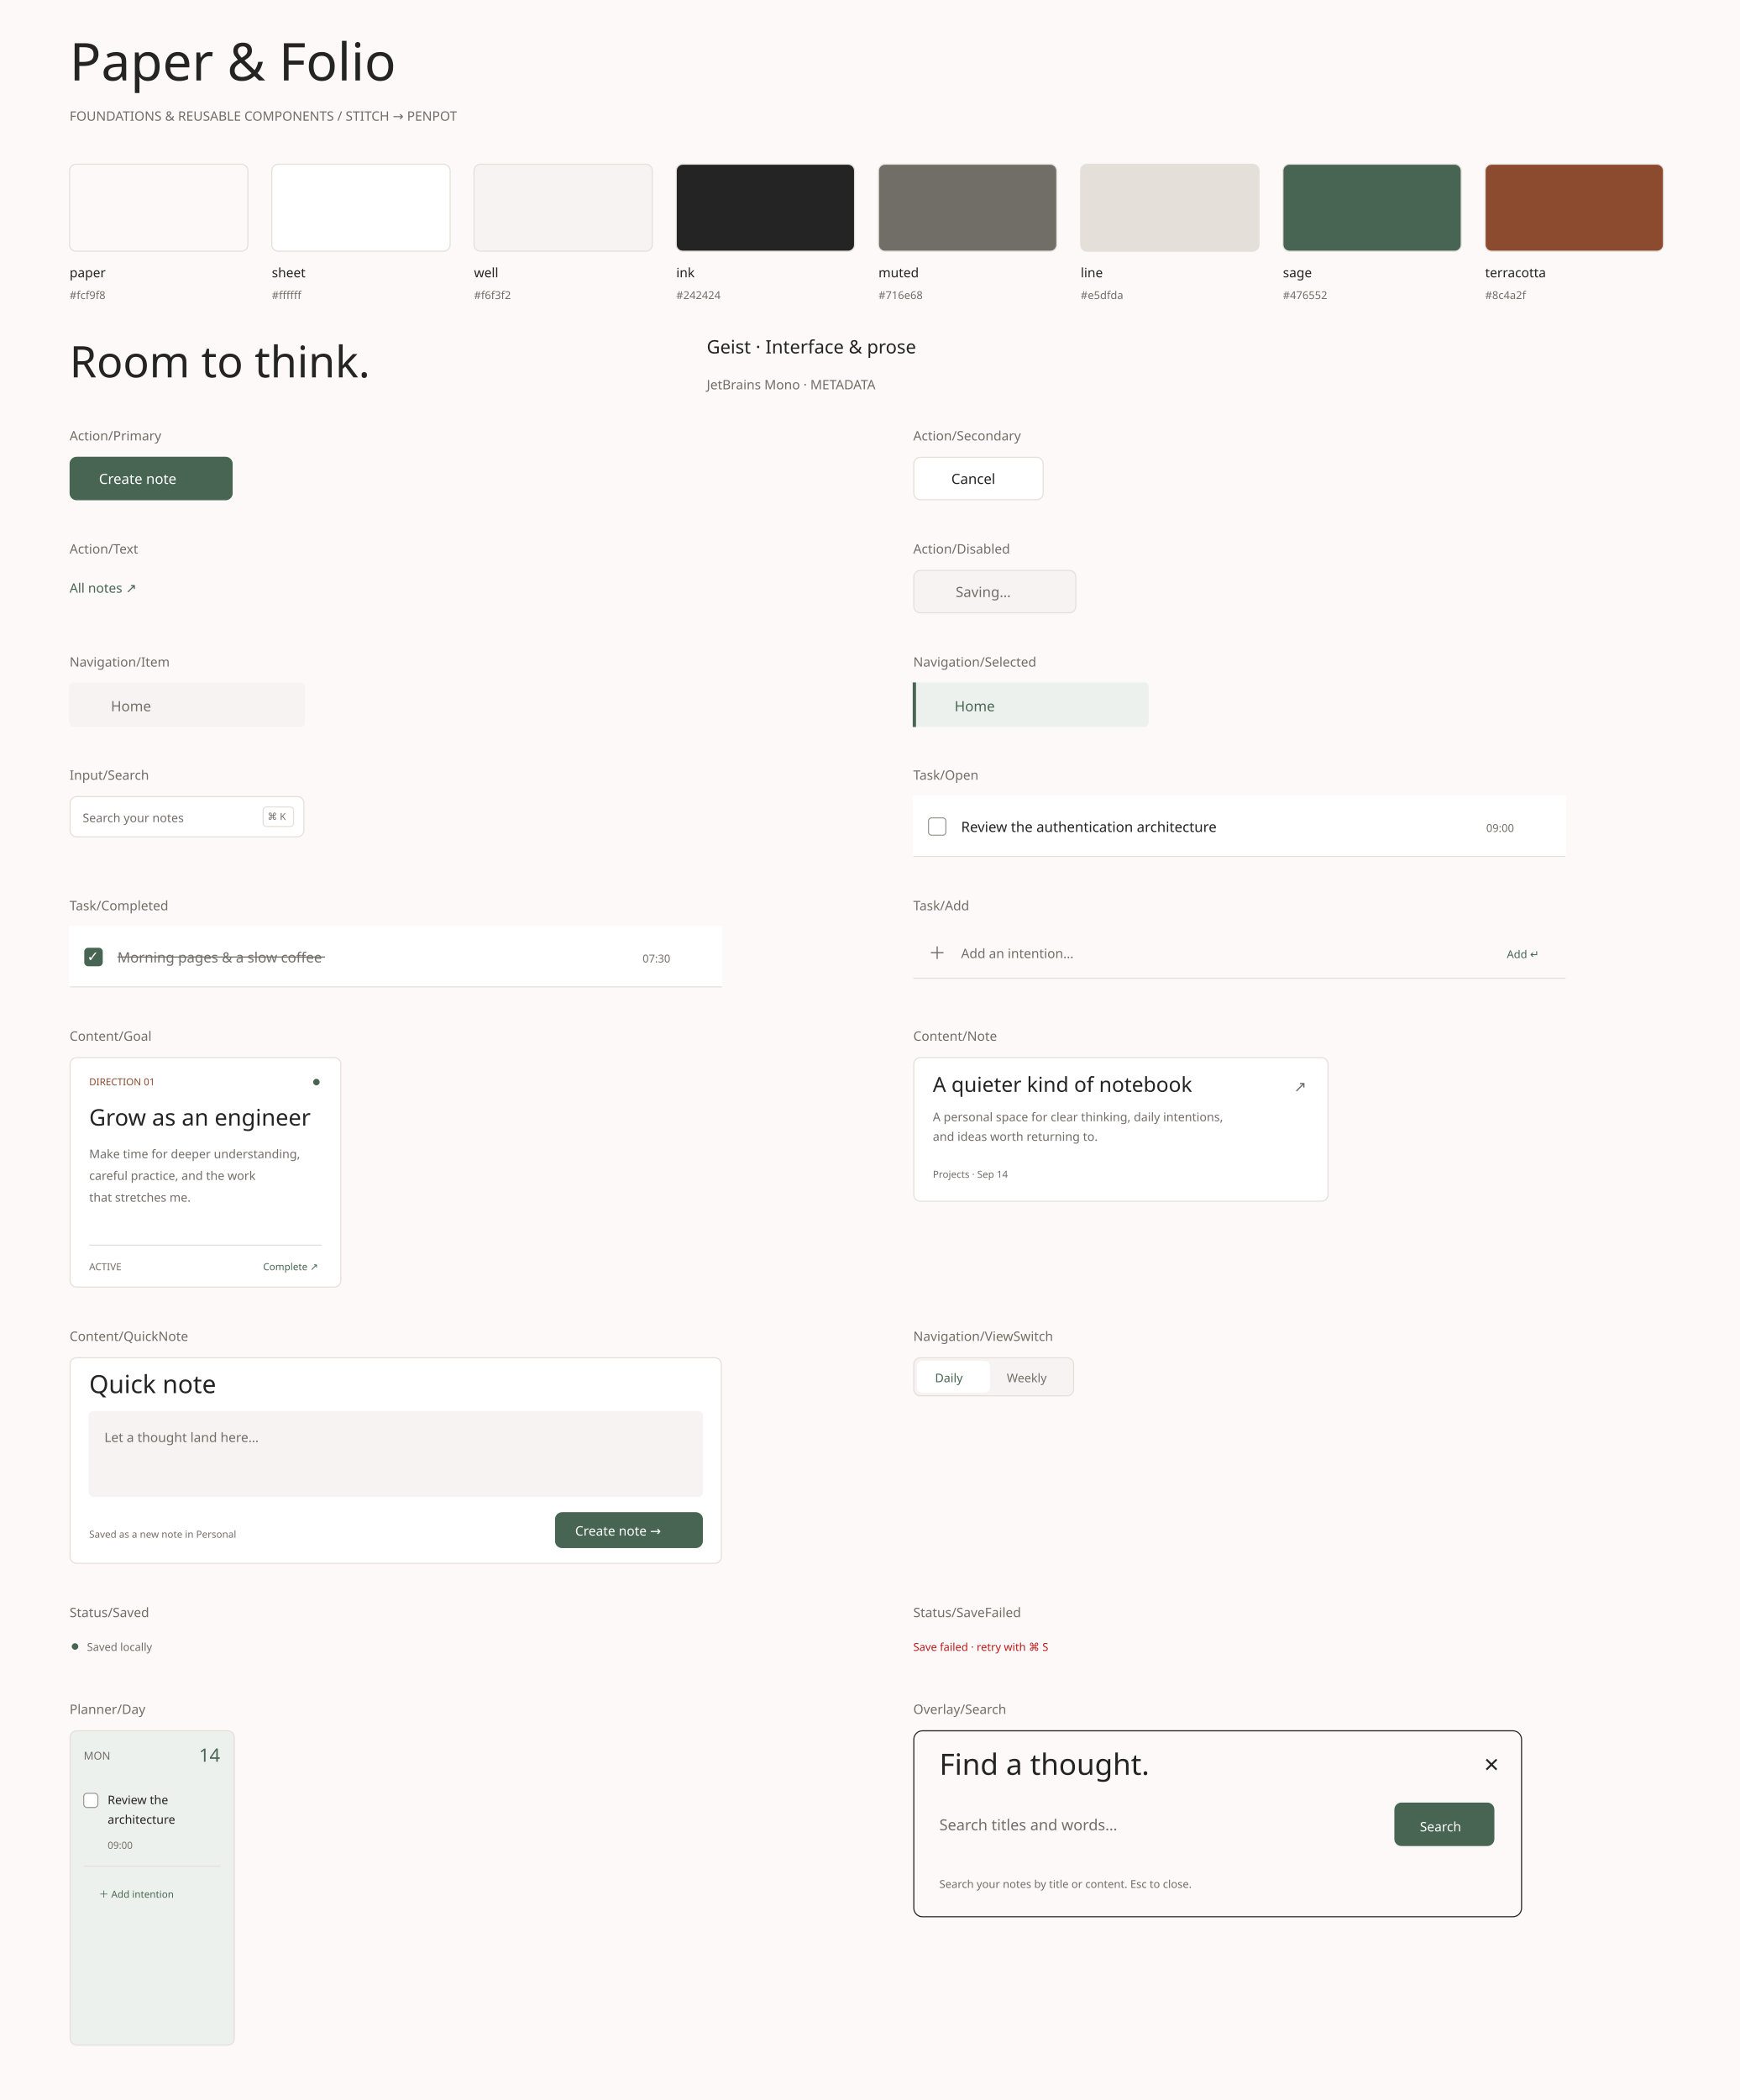
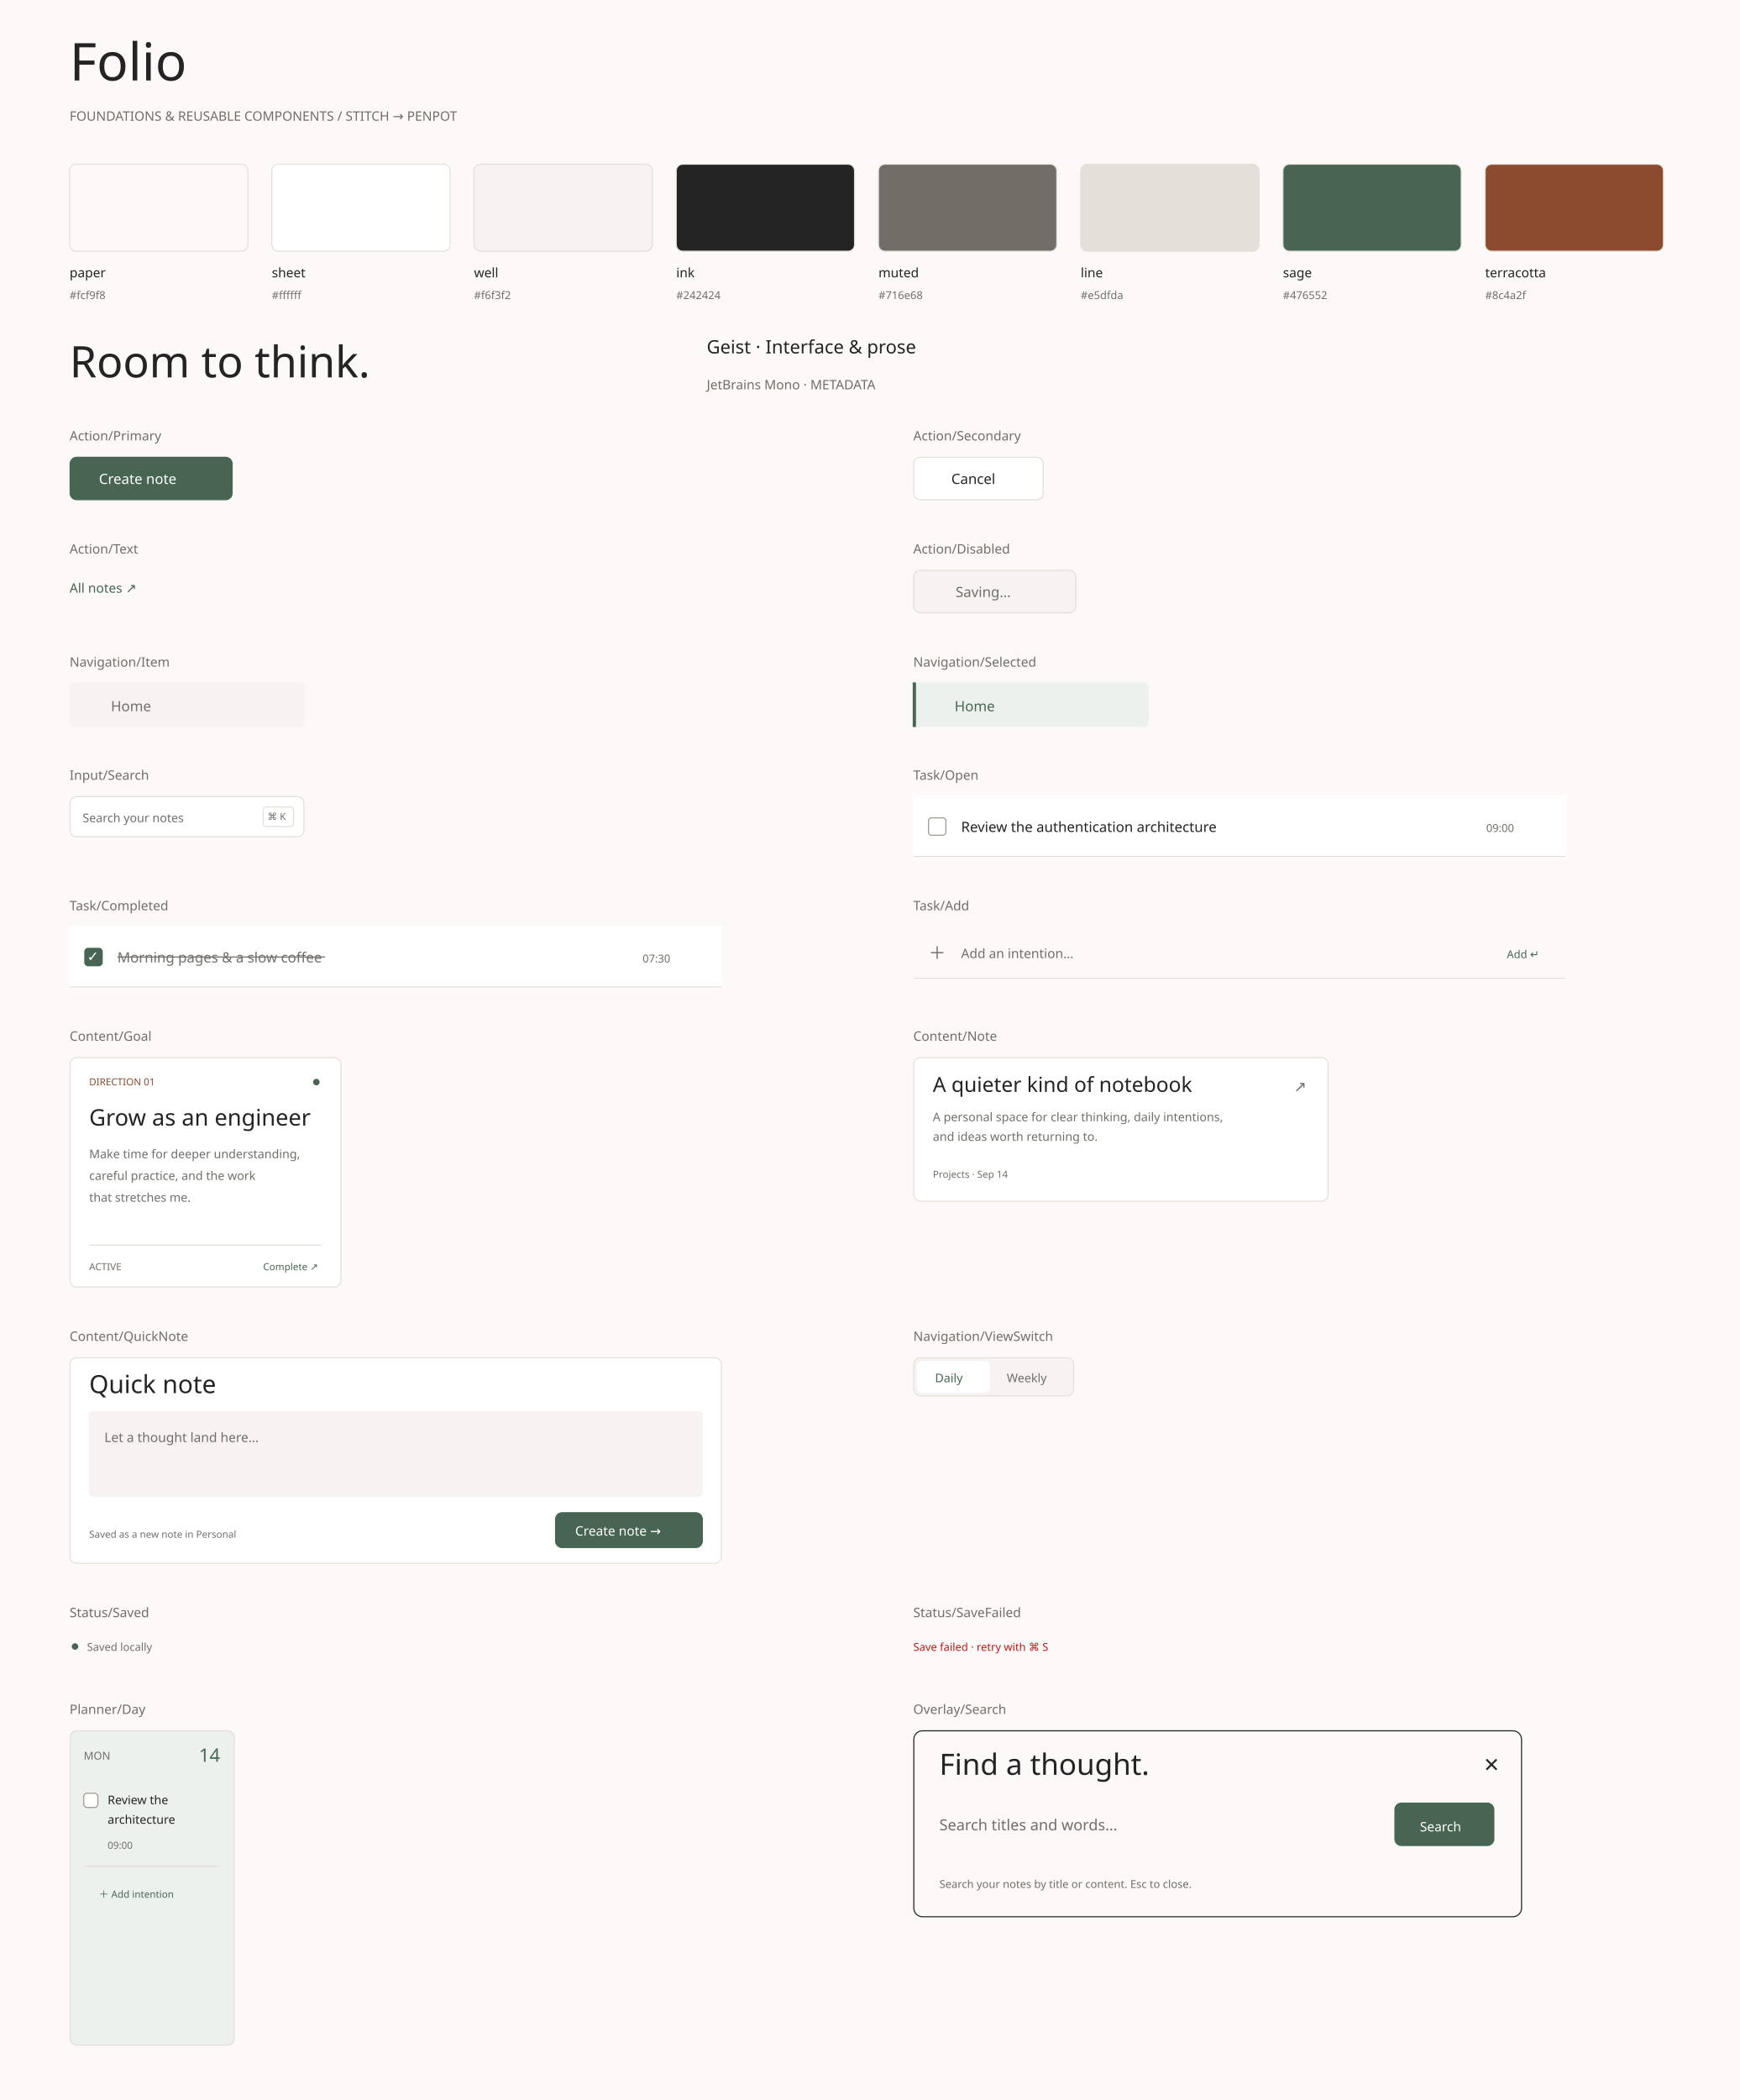
<svg xmlns="http://www.w3.org/2000/svg" width="1600" height="1931" viewBox="0 0 1600 1931">
  <rect x="0" y="0" width="1600" height="2450" rx="0" fill="#fcf9f8" stroke="#fcf9f8" />
-   <text x="64" y="74" font-family="Newsreader" font-size="48" fill="#242424">Paper &amp; Folio</text>
+   <text x="64" y="74" font-family="Newsreader" font-size="48" fill="#242424">Folio</text>
  <text x="64" y="111" font-family="JetBrains Mono" font-size="12" fill="#716e68">FOUNDATIONS &amp; REUSABLE COMPONENTS / STITCH → PENPOT</text>
  <rect x="64" y="151" width="164" height="80" rx="6" fill="#fcf9f8" stroke="#e5dfda" />
  <text x="64" y="255" font-family="Geist" font-size="12" fill="#242424">paper</text>
  <text x="64" y="275" font-family="JetBrains Mono" font-size="10" fill="#716e68">#fcf9f8</text>
  <rect x="250" y="151" width="164" height="80" rx="6" fill="#ffffff" stroke="#e5dfda" />
  <text x="250" y="255" font-family="Geist" font-size="12" fill="#242424">sheet</text>
  <text x="250" y="275" font-family="JetBrains Mono" font-size="10" fill="#716e68">#ffffff</text>
  <rect x="436" y="151" width="164" height="80" rx="6" fill="#f6f3f2" stroke="#e5dfda" />
  <text x="436" y="255" font-family="Geist" font-size="12" fill="#242424">well</text>
  <text x="436" y="275" font-family="JetBrains Mono" font-size="10" fill="#716e68">#f6f3f2</text>
  <rect x="622" y="151" width="164" height="80" rx="6" fill="#242424" stroke="#e5dfda" />
  <text x="622" y="255" font-family="Geist" font-size="12" fill="#242424">ink</text>
  <text x="622" y="275" font-family="JetBrains Mono" font-size="10" fill="#716e68">#242424</text>
  <rect x="808" y="151" width="164" height="80" rx="6" fill="#716e68" stroke="#e5dfda" />
  <text x="808" y="255" font-family="Geist" font-size="12" fill="#242424">muted</text>
  <text x="808" y="275" font-family="JetBrains Mono" font-size="10" fill="#716e68">#716e68</text>
  <rect x="994" y="151" width="164" height="80" rx="6" fill="#e5dfda" stroke="#e5dfda" />
  <text x="994" y="255" font-family="Geist" font-size="12" fill="#242424">line</text>
  <text x="994" y="275" font-family="JetBrains Mono" font-size="10" fill="#716e68">#e5dfda</text>
  <rect x="1180" y="151" width="164" height="80" rx="6" fill="#476552" stroke="#e5dfda" />
  <text x="1180" y="255" font-family="Geist" font-size="12" fill="#242424">sage</text>
  <text x="1180" y="275" font-family="JetBrains Mono" font-size="10" fill="#716e68">#476552</text>
  <rect x="1366" y="151" width="164" height="80" rx="6" fill="#8c4a2f" stroke="#e5dfda" />
  <text x="1366" y="255" font-family="Geist" font-size="12" fill="#242424">terracotta</text>
  <text x="1366" y="275" font-family="JetBrains Mono" font-size="10" fill="#716e68">#8c4a2f</text>
  <text x="64" y="347" font-family="Newsreader" font-size="40" fill="#242424">Room to think.</text>
  <text x="650" y="325" font-family="Geist" font-size="17" fill="#242424">Geist · Interface &amp; prose</text>
  <text x="650" y="358" font-family="JetBrains Mono" font-size="12" fill="#716e68">JetBrains Mono · METADATA</text>
  <g id="Action-Primary" transform="translate(64 420)">
    <text x="0" y="-15" font-family="JetBrains Mono" font-size="12" fill="#716e68">Action/Primary</text>
    <rect x="0.5" y="0.5" width="149" height="39" rx="6" fill="#476552" stroke="#476552" />
    <text x="27" y="25" font-family="Geist" font-size="13" fill="#fff">Create note</text>
  </g>
  <g id="Action-Secondary" transform="translate(840 420)">
    <text x="0" y="-15" font-family="JetBrains Mono" font-size="12" fill="#716e68">Action/Secondary</text>
    <rect x="0.5" y="0.5" width="119" height="39" rx="6" fill="#ffffff" stroke="#e5dfda" />
    <text x="35" y="25" font-family="Geist" font-size="13" fill="#242424">Cancel</text>
  </g>
  <g id="Action-Text" transform="translate(64 524)">
    <text x="0" y="-15" font-family="JetBrains Mono" font-size="12" fill="#716e68">Action/Text</text>
    <text x="0" y="21" font-family="Geist" font-size="12" fill="#476552">All notes ↗</text>
  </g>
  <g id="Action-Disabled" transform="translate(840 524)">
    <text x="0" y="-15" font-family="JetBrains Mono" font-size="12" fill="#716e68">Action/Disabled</text>
    <rect x="0.5" y="0.5" width="149" height="39" rx="6" fill="#f6f3f2" stroke="#e5dfda" />
    <text x="39" y="25" font-family="Geist" font-size="13" fill="#716e68">Saving…</text>
  </g>
  <g id="Navigation-Item" transform="translate(64 628)">
    <text x="0" y="-15" font-family="JetBrains Mono" font-size="12" fill="#716e68">Navigation/Item</text>
    <rect x="0" y="0" width="216" height="40" rx="4" fill="#f6f3f2" stroke="#f6f3f2" />
    <text x="38" y="26" font-family="Geist" font-size="13" fill="#716e68">Home</text>
  </g>
  <g id="Navigation-Selected" transform="translate(840 628)">
    <text x="0" y="-15" font-family="JetBrains Mono" font-size="12" fill="#716e68">Navigation/Selected</text>
    <rect x="0" y="0" width="216" height="40" rx="4" fill="#edf1ed" stroke="#edf1ed" />
    <rect x="0" y="0" width="2" height="40" rx="0" fill="#476552" stroke="#476552" />
    <text x="38" y="26" font-family="Geist" font-size="13" fill="#476552">Home</text>
  </g>
  <g id="Input-Search" transform="translate(64 732)">
    <text x="0" y="-15" font-family="JetBrains Mono" font-size="12" fill="#716e68">Input/Search</text>
    <rect x="0.5" y="0.5" width="215" height="37" rx="6" fill="#ffffff" stroke="#e5dfda" />
    <text x="12" y="24" font-family="Geist" font-size="11" fill="#716e68">Search your notes</text>
    <rect x="178" y="10" width="28" height="18" rx="3" fill="#ffffff" stroke="#e5dfda" />
    <text x="182" y="22" font-family="JetBrains Mono" font-size="9" fill="#716e68">⌘ K</text>
  </g>
  <g id="Task-Open" transform="translate(840 732)">
    <text x="0" y="-15" font-family="JetBrains Mono" font-size="12" fill="#716e68">Task/Open</text>
    <rect x="0" y="0" width="600" height="56" rx="0" fill="#ffffff" stroke="#ffffff" />
    <rect x="14" y="20" width="16" height="16" rx="3" fill="#ffffff" stroke="#9a9c92" />
    <text x="44" y="33" font-family="Geist" font-size="13" fill="#242424">Review the authentication architecture</text>
    <text x="527" y="33" font-family="JetBrains Mono" font-size="10" fill="#716e68">09:00</text>
    <path d="M0 55.5h600" stroke="#e5dfda" />
  </g>
  <g id="Task-Completed" transform="translate(64 852)">
    <text x="0" y="-15" font-family="JetBrains Mono" font-size="12" fill="#716e68">Task/Completed</text>
    <rect x="0" y="0" width="600" height="56" rx="0" fill="#ffffff" stroke="#ffffff" />
    <rect x="14" y="20" width="16" height="16" rx="3" fill="#476552" stroke="#476552" />
    <text x="16" y="32" font-family="Geist" font-size="13" fill="#fff">✓</text>
    <text x="44" y="33" font-family="Geist" font-size="13" fill="#716e68">Morning pages &amp; a slow coffee</text>
    <path d="M44 28h191" stroke="#716e68" />
    <text x="527" y="33" font-family="JetBrains Mono" font-size="10" fill="#716e68">07:30</text>
    <path d="M0 55.5h600" stroke="#e5dfda" />
  </g>
  <g id="Task-Add" transform="translate(840 852)">
    <text x="0" y="-15" font-family="JetBrains Mono" font-size="12" fill="#716e68">Task/Add</text>
    <rect x="0" y="0" width="600" height="48" rx="0" fill="#fcf9f8" stroke="#fcf9f8" />
    <text x="14" y="30" font-family="Geist" font-size="16" fill="#716e68">＋</text>
    <text x="44" y="29" font-family="Geist" font-size="12" fill="#716e68">Add an intention…</text>
    <text x="546" y="29" font-family="JetBrains Mono" font-size="10" fill="#476552">Add ↵</text>
    <path d="M0 47.5h600" stroke="#e5dfda" />
  </g>
  <g id="Content-Goal" transform="translate(64 972)">
    <text x="0" y="-15" font-family="JetBrains Mono" font-size="12" fill="#716e68">Content/Goal</text>
    <rect x="0.5" y="0.5" width="249" height="211" rx="6" fill="#ffffff" stroke="#e5dfda" />
    <text x="18" y="26" font-family="JetBrains Mono" font-size="9" fill="#8c4a2f">DIRECTION 01</text>
    <circle cx="227" cy="23" r="3" fill="#476552" />
    <text x="18" y="63" font-family="Newsreader" font-size="21" fill="#242424">Grow as an engineer</text>
    <text x="18" y="93" font-family="Geist" font-size="11" fill="#716e68">Make time for deeper understanding,</text>
    <text x="18" y="113" font-family="Geist" font-size="11" fill="#716e68">careful practice, and the work</text>
    <text x="18" y="133" font-family="Geist" font-size="11" fill="#716e68">that stretches me.</text>
    <path d="M18 173h214" stroke="#e5dfda" />
    <text x="18" y="196" font-family="JetBrains Mono" font-size="9" fill="#716e68">ACTIVE</text>
    <text x="178" y="196" font-family="Geist" font-size="9" fill="#476552">Complete ↗</text>
  </g>
  <g id="Content-Note" transform="translate(840 972)">
    <text x="0" y="-15" font-family="JetBrains Mono" font-size="12" fill="#716e68">Content/Note</text>
    <rect x="0.5" y="0.5" width="381" height="132" rx="6" fill="#ffffff" stroke="#e5dfda" />
    <text x="18" y="32" font-family="Newsreader" font-size="19" fill="#242424">A quieter kind of notebook</text>
    <text x="18" y="59" font-family="Geist" font-size="11" fill="#716e68">A personal space for clear thinking, daily intentions,</text>
    <text x="18" y="77" font-family="Geist" font-size="11" fill="#716e68">and ideas worth returning to.</text>
    <text x="18" y="111" font-family="JetBrains Mono" font-size="9" fill="#716e68">Projects · Sep 14</text>
    <text x="350" y="32" font-family="Geist" font-size="14" fill="#716e68">↗</text>
  </g>
  <g id="Content-QuickNote" transform="translate(64 1248)">
    <text x="0" y="-15" font-family="JetBrains Mono" font-size="12" fill="#716e68">Content/QuickNote</text>
    <rect x="0.5" y="0.5" width="599" height="189" rx="6" fill="#ffffff" stroke="#e5dfda" />
    <text x="18" y="33" font-family="Newsreader" font-size="23" fill="#242424">Quick note</text>
    <rect x="18" y="50" width="564" height="78" rx="4" fill="#f6f3f2" stroke="#f6f3f2" />
    <text x="32" y="78" font-family="Geist" font-size="12" fill="#716e68">Let a thought land here…</text>
    <text x="18" y="166" font-family="JetBrains Mono" font-size="9" fill="#716e68">Saved as a new note in Personal</text>
    <rect x="447" y="143" width="135" height="32" rx="6" fill="#476552" stroke="#476552" />
    <text x="465" y="164" font-family="Geist" font-size="12" fill="#fff">Create note →</text>
  </g>
  <g id="Navigation-ViewSwitch" transform="translate(840 1248)">
    <text x="0" y="-15" font-family="JetBrains Mono" font-size="12" fill="#716e68">Navigation/ViewSwitch</text>
    <rect x="0.5" y="0.5" width="147" height="35" rx="6" fill="#f6f3f2" stroke="#e5dfda" />
    <rect x="4" y="4" width="66" height="28" rx="4" fill="#ffffff" stroke="#ffffff" />
    <text x="20" y="23" font-family="Geist" font-size="11" fill="#476552">Daily</text>
    <text x="86" y="23" font-family="Geist" font-size="11" fill="#716e68">Weekly</text>
  </g>
  <g id="Status-Saved" transform="translate(64 1502)">
    <text x="0" y="-15" font-family="JetBrains Mono" font-size="12" fill="#716e68">Status/Saved</text>
    <circle cx="5" cy="12" r="3" fill="#476552" />
    <text x="16" y="16" font-family="JetBrains Mono" font-size="10" fill="#716e68">Saved locally</text>
  </g>
  <g id="Status-SaveFailed" transform="translate(840 1502)">
    <text x="0" y="-15" font-family="JetBrains Mono" font-size="12" fill="#716e68">Status/SaveFailed</text>
    <text x="0" y="16" font-family="JetBrains Mono" font-size="10" fill="#ba1a1a">Save failed · retry with ⌘ S</text>
  </g>
  <g id="Planner-Day" transform="translate(64 1591)">
    <text x="0" y="-15" font-family="JetBrains Mono" font-size="12" fill="#716e68">Planner/Day</text>
    <rect x="0.5" y="0.5" width="151" height="289" rx="6" fill="#edf1ed" stroke="#e5dfda" />
    <text x="13" y="27" font-family="JetBrains Mono" font-size="10" fill="#716e68">MON</text>
    <text x="119" y="29" font-family="JetBrains Mono" font-size="17" fill="#476552">14</text>
    <rect x="13" y="58" width="13" height="13" rx="3" fill="#ffffff" stroke="#9a9c92" />
    <text x="35" y="68" font-family="Geist" font-size="11" fill="#242424">Review the</text>
    <text x="35" y="86" font-family="Geist" font-size="11" fill="#242424">architecture</text>
    <text x="35" y="109" font-family="JetBrains Mono" font-size="9" fill="#716e68">09:00</text>
    <path d="M13 125h126" stroke="#e5dfda" />
    <text x="27" y="154" font-family="JetBrains Mono" font-size="9" fill="#476552">＋ Add intention</text>
  </g>
  <g id="Overlay-Search" transform="translate(840 1591)">
    <text x="0" y="-15" font-family="JetBrains Mono" font-size="12" fill="#716e68">Overlay/Search</text>
    <rect x="0.5" y="0.5" width="559" height="171" rx="8" fill="#fcf9f8" stroke="#242424" />
    <text x="24" y="41" font-family="Newsreader" font-size="27" fill="#242424">Find a thought.</text>
    <text x="525" y="40" font-family="Geist" font-size="24" fill="#242424">×</text>
    <text x="24" y="92" font-family="Geist" font-size="14" fill="#716e68">Search titles and words…</text>
    <rect x="443" y="67" width="91" height="39" rx="6" fill="#476552" stroke="#476552" />
    <text x="466" y="93" font-family="Geist" font-size="12" fill="#fff">Search</text>
    <text x="24" y="145" font-family="JetBrains Mono" font-size="10" fill="#716e68">Search your notes by title or content. Esc to close.</text>
  </g>
</svg>
